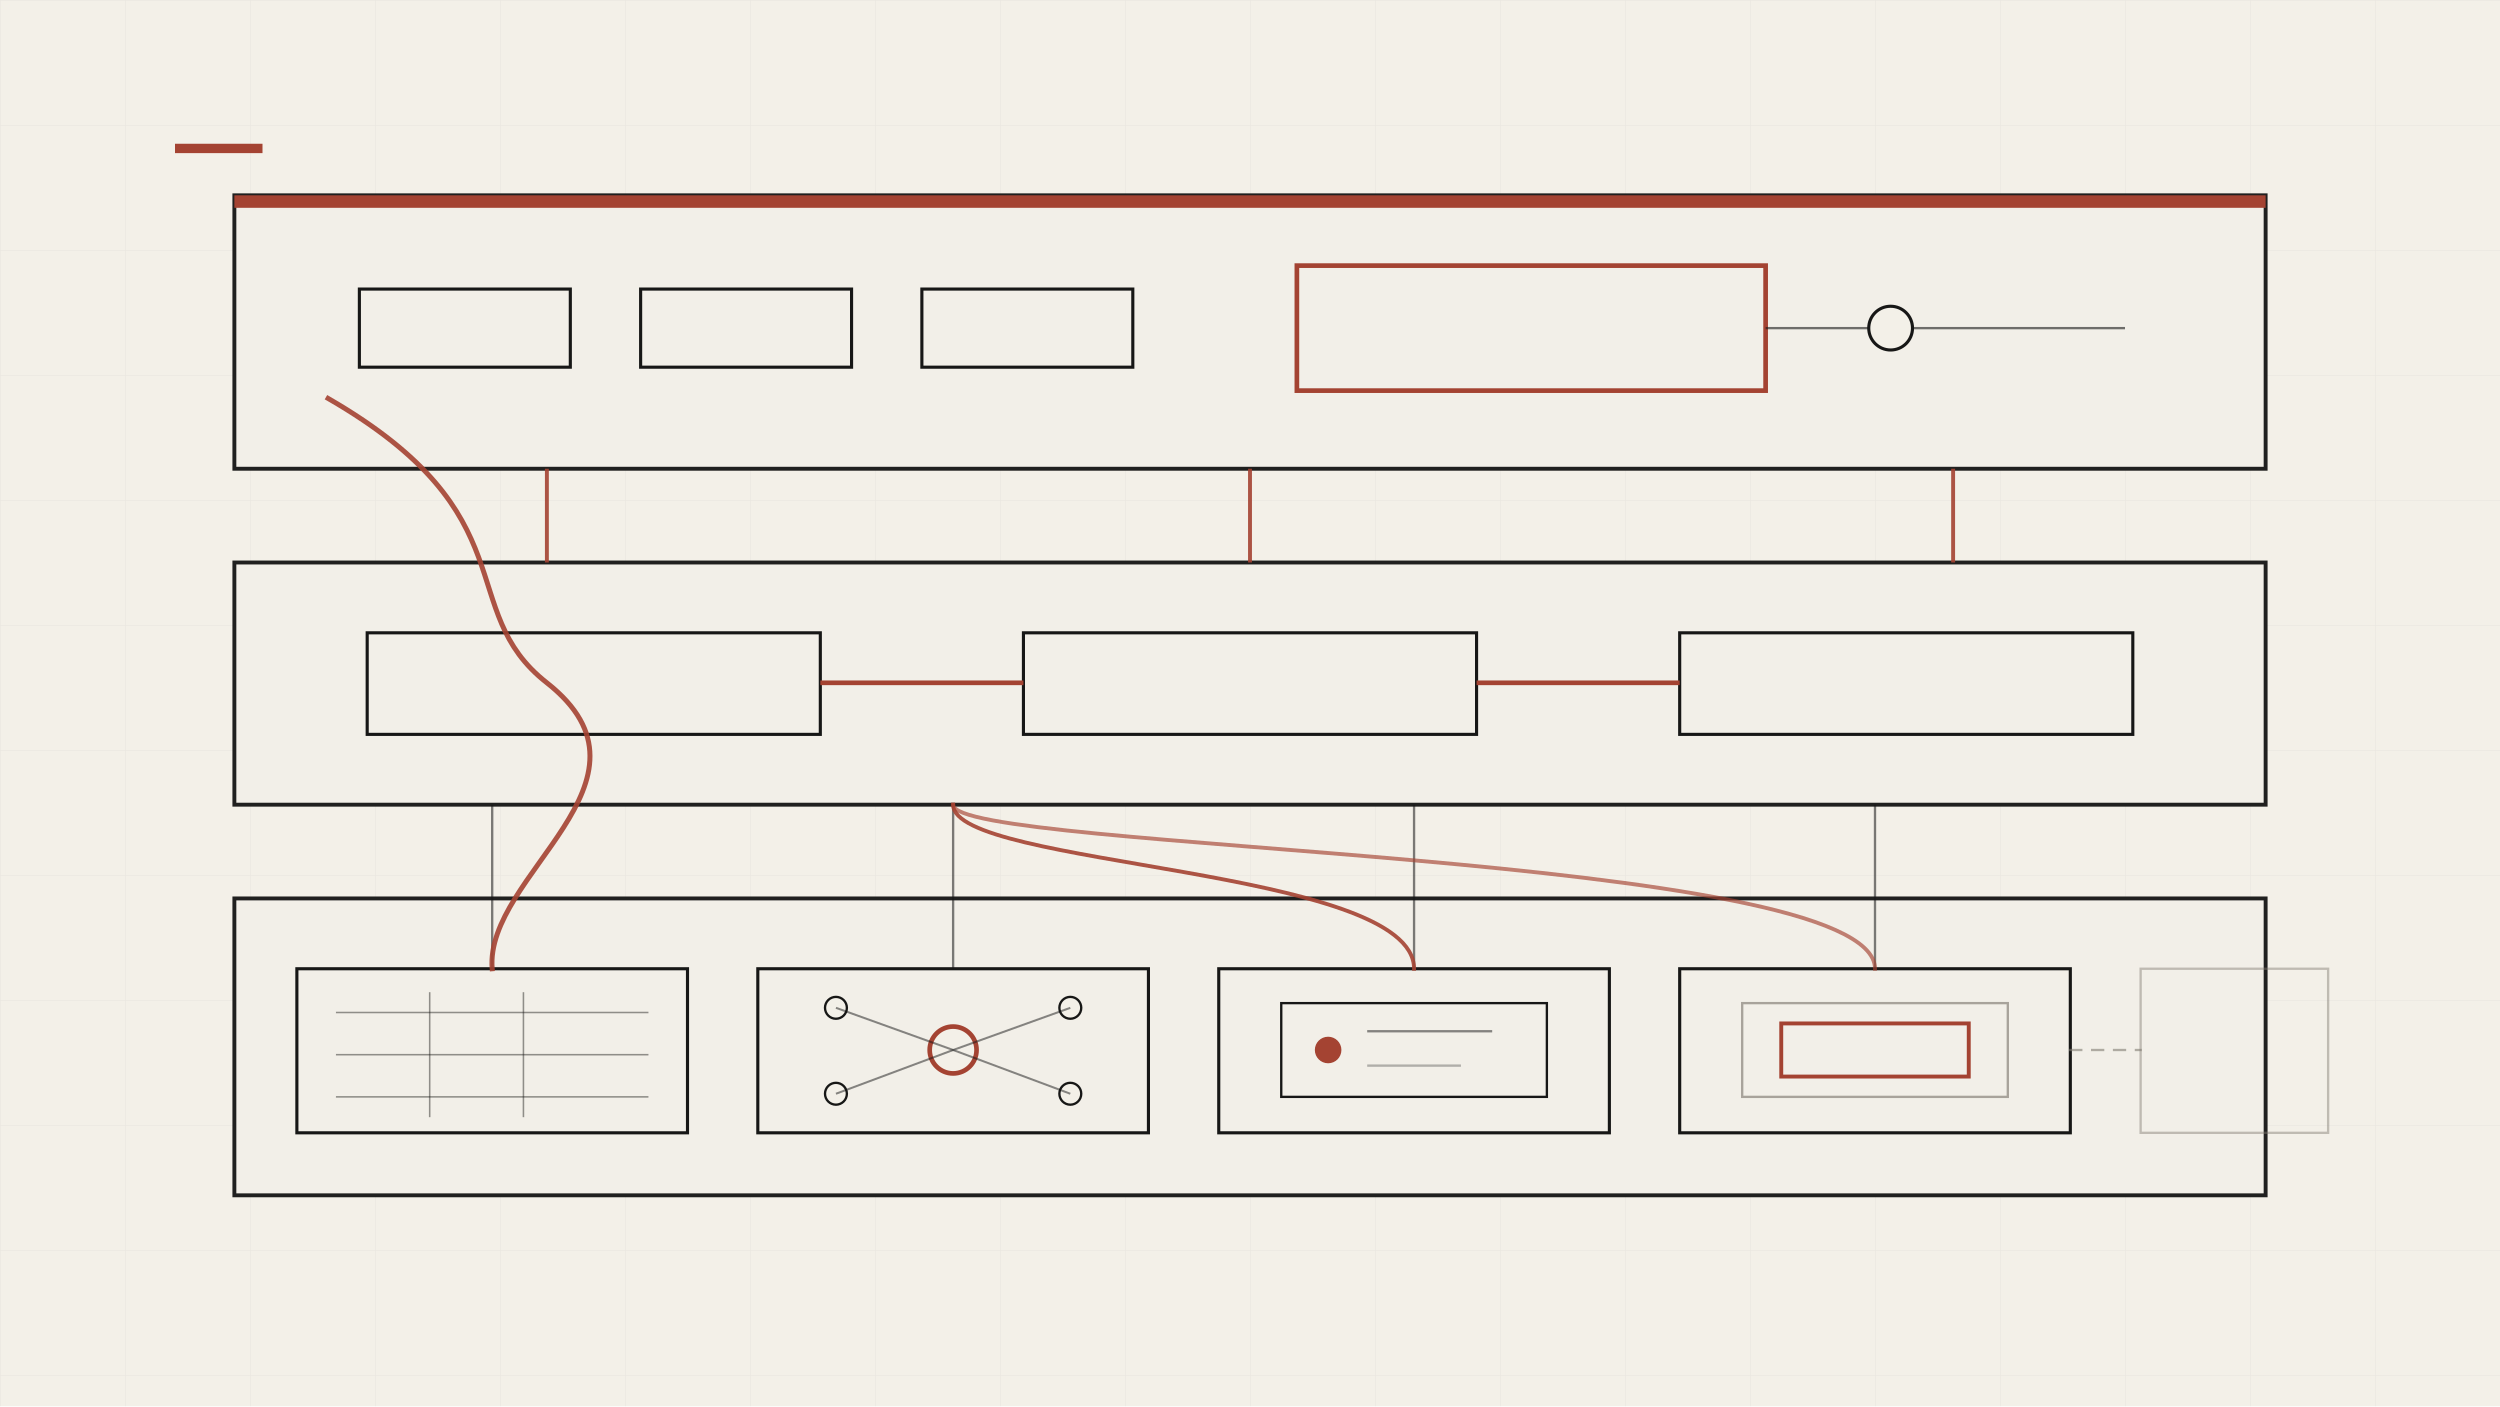
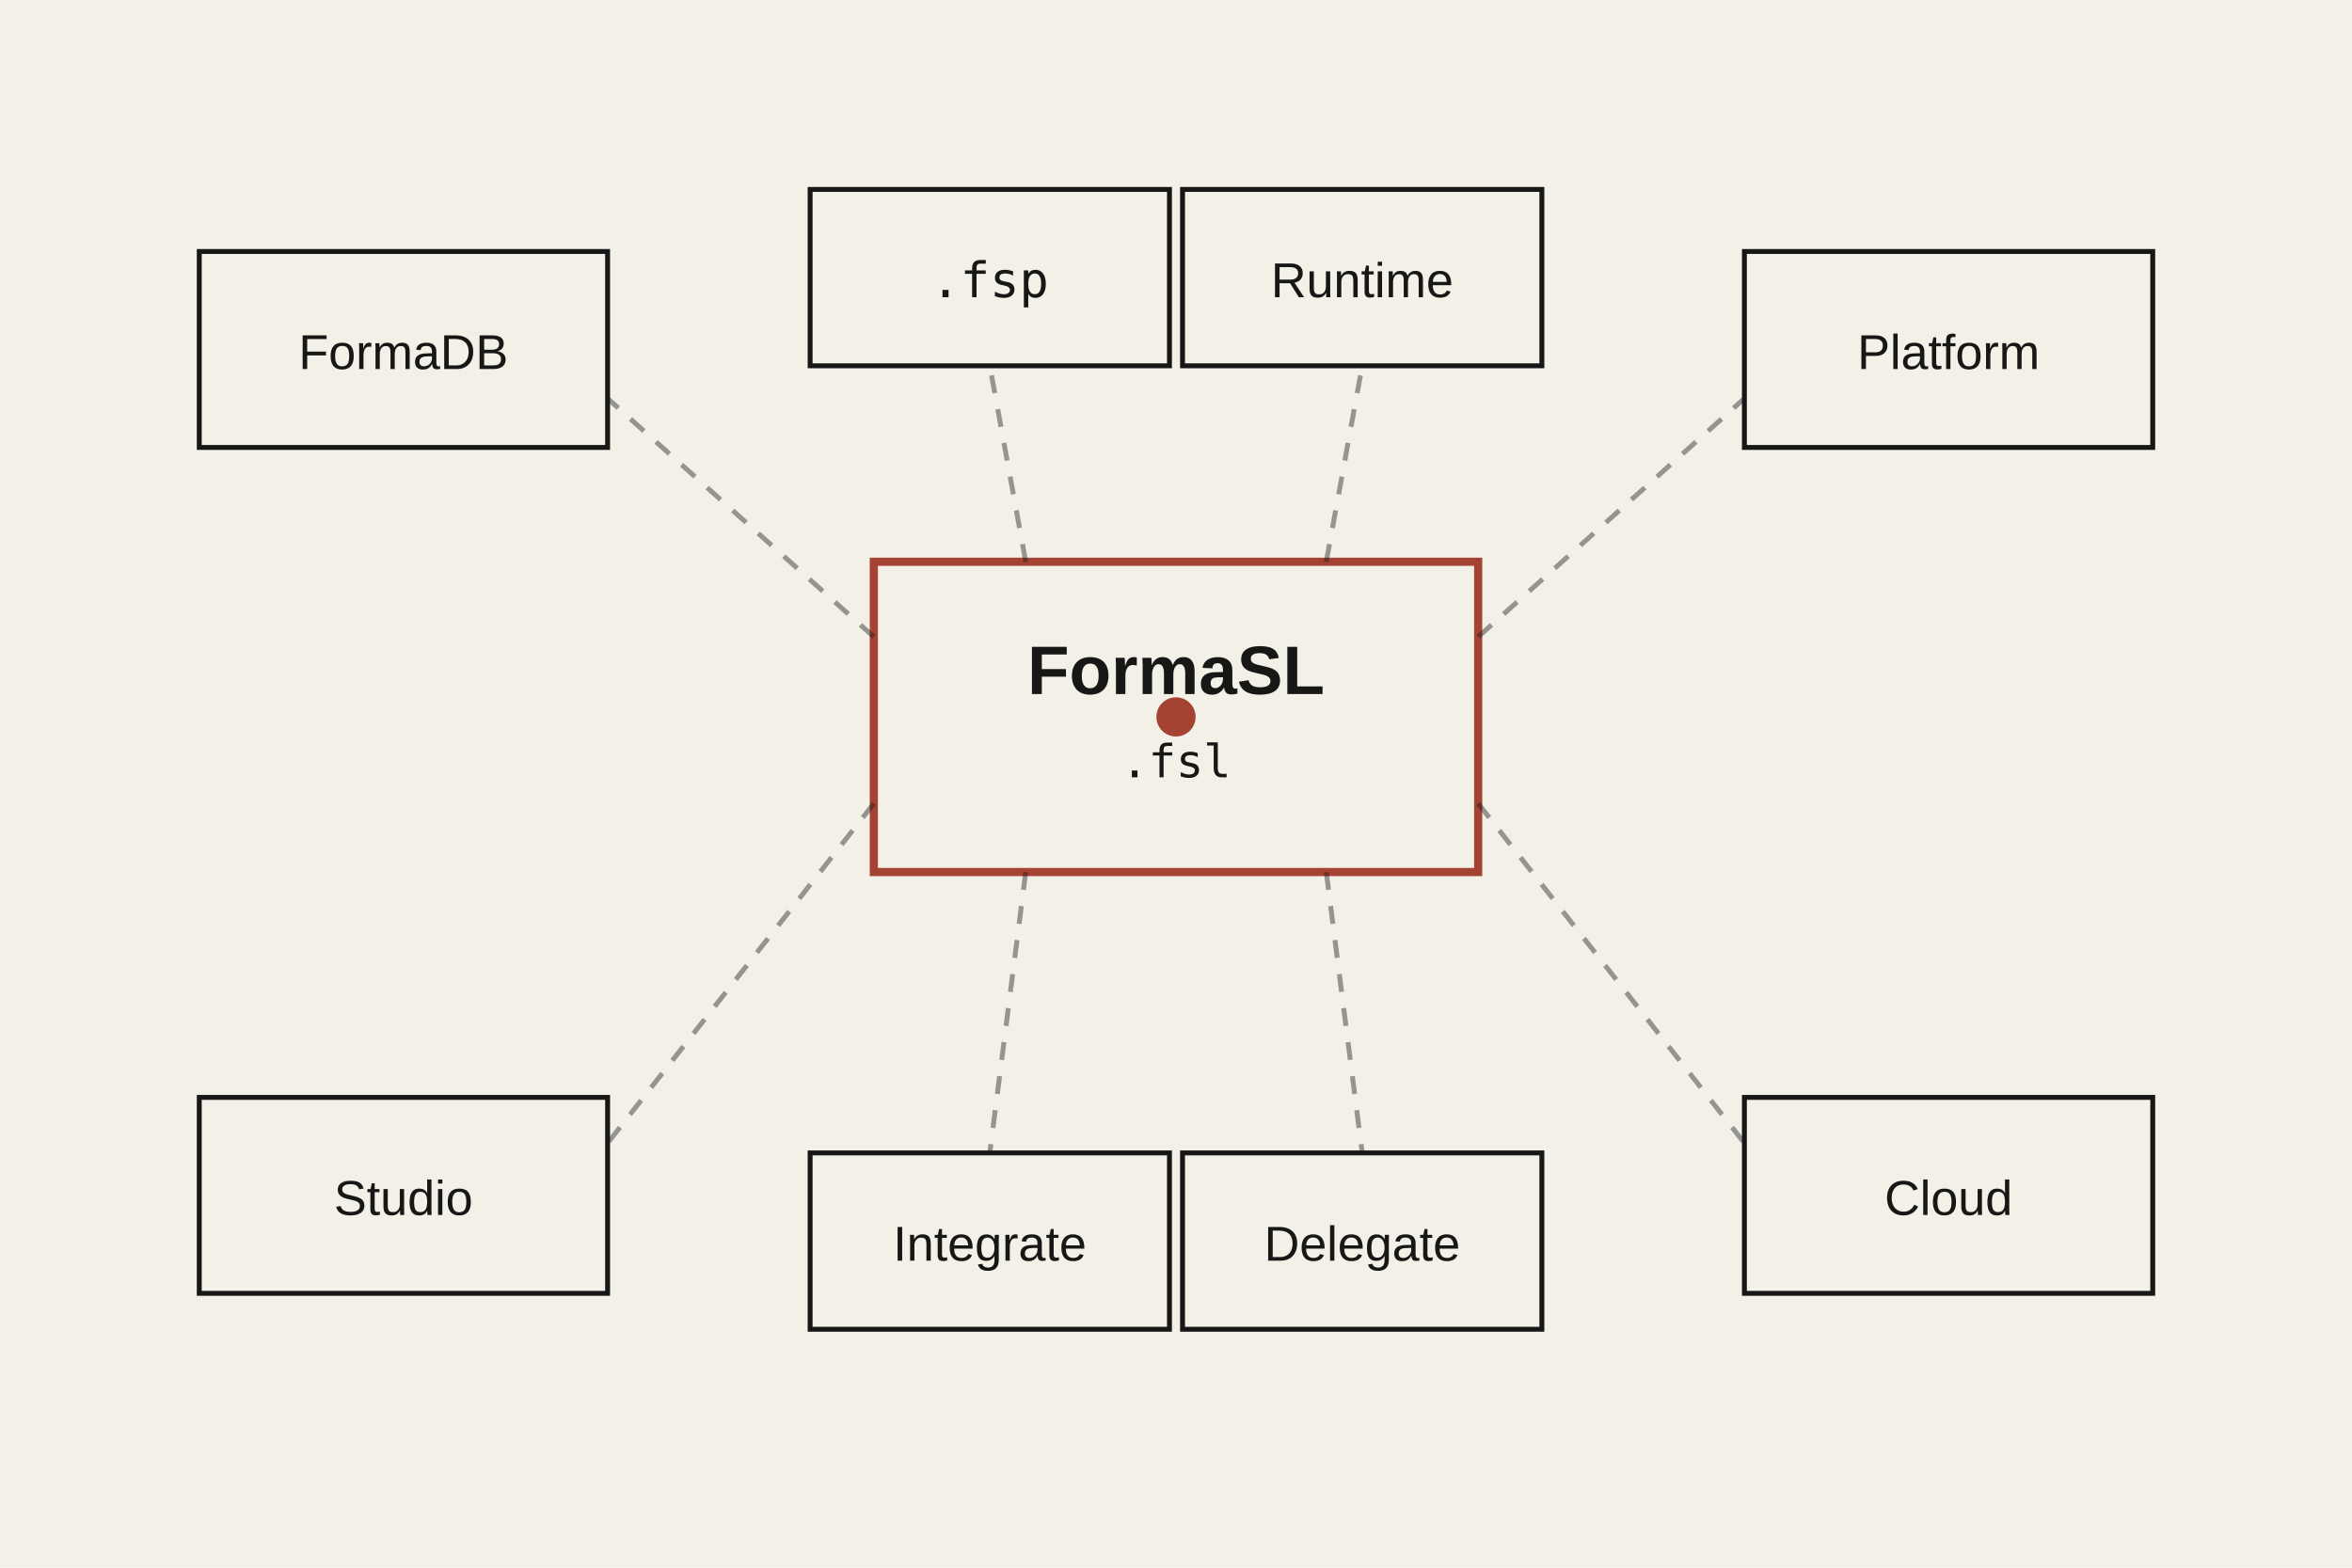
- <svg xmlns="http://www.w3.org/2000/svg" width="1600" height="900" viewBox="0 0 1600 900">
-   <defs>
-     <pattern id="a" width="80" height="80" patternUnits="userSpaceOnUse">
-       <path d="M80 0H0V80" fill="none" stroke="#171716" stroke-opacity=".035" />
-     </pattern>
-   </defs>
-   <rect width="1600" height="900" fill="#F3F0E8" />
-   <rect width="1600" height="900" fill="url(#a)" />
-   <rect x="112" y="92" width="56" height="6" fill="#A44332" />
-   <rect x="150" y="125" width="1300" height="175" rx="0" fill="#F3F0E8" fill-opacity=".95" stroke="#171716" stroke-opacity=".95" stroke-width="2.5" />
-   <rect x="150" y="125" width="1300" height="8" fill="#A44332" />
-   <rect x="150" y="360" width="1300" height="155" rx="0" fill="#F3F0E8" fill-opacity=".95" stroke="#171716" stroke-opacity=".95" stroke-width="2.5" />
-   <rect x="150" y="575" width="1300" height="190" rx="0" fill="#F3F0E8" fill-opacity=".95" stroke="#171716" stroke-opacity=".95" stroke-width="2.5" />
-   <rect x="230" y="185" width="135" height="50" rx="0" fill="none" stroke="#171716" stroke-width="2" />
-   <rect x="410" y="185" width="135" height="50" rx="0" fill="none" stroke="#171716" stroke-width="2" />
-   <rect x="590" y="185" width="135" height="50" rx="0" fill="none" stroke="#171716" stroke-width="2" />
-   <rect x="830" y="170" width="300" height="80" rx="0" fill="none" stroke="#A44332" stroke-width="3" />
-   <circle cx="1210" cy="210" r="14" fill="#F3F0E8" stroke="#171716" stroke-width="2" />
-   <line x1="1130" x2="1196" y1="210" y2="210" stroke="#171716" stroke-opacity=".6" stroke-width="1.5" />
-   <line x1="1224" x2="1360" y1="210" y2="210" stroke="#171716" stroke-opacity=".6" stroke-width="1.5" />
-   <line x1="350" x2="350" y1="300" y2="360" stroke="#A44332" stroke-opacity=".9" stroke-width="2.5" />
-   <line x1="800" x2="800" y1="300" y2="360" stroke="#A44332" stroke-opacity=".9" stroke-width="2.5" />
-   <line x1="1250" x2="1250" y1="300" y2="360" stroke="#A44332" stroke-opacity=".9" stroke-width="2.5" />
-   <rect x="235" y="405" width="290" height="65" rx="0" fill="none" stroke="#171716" stroke-width="2" />
-   <rect x="655" y="405" width="290" height="65" rx="0" fill="none" stroke="#171716" stroke-width="2" />
-   <rect x="1075" y="405" width="290" height="65" rx="0" fill="none" stroke="#171716" stroke-width="2" />
-   <line x1="525" x2="655" y1="437" y2="437" stroke="#A44332" stroke-width="3" />
-   <line x1="945" x2="1075" y1="437" y2="437" stroke="#A44332" stroke-width="3" />
-   <rect x="190" y="620" width="250" height="105" rx="0" fill="none" stroke="#171716" stroke-width="2" />
-   <rect x="485" y="620" width="250" height="105" rx="0" fill="none" stroke="#171716" stroke-width="2" />
-   <rect x="780" y="620" width="250" height="105" rx="0" fill="none" stroke="#171716" stroke-width="2" />
-   <rect x="1075" y="620" width="250" height="105" rx="0" fill="none" stroke="#171716" stroke-width="2" />
-   <line x1="215" x2="415" y1="648" y2="648" stroke="#171716" stroke-opacity=".45" />
-   <line x1="215" x2="415" y1="675" y2="675" stroke="#171716" stroke-opacity=".45" />
-   <line x1="215" x2="415" y1="702" y2="702" stroke="#171716" stroke-opacity=".45" />
-   <line x1="275" x2="275" y1="635" y2="715" stroke="#171716" stroke-opacity=".45" />
-   <line x1="335" x2="335" y1="635" y2="715" stroke="#171716" stroke-opacity=".45" />
-   <circle cx="610" cy="672" r="15" fill="#F3F0E8" stroke="#A44332" stroke-width="3" />
-   <circle cx="535" cy="645" r="7" fill="#F3F0E8" stroke="#171716" stroke-width="1.5" />
-   <line x1="610" x2="535" y1="672" y2="645" stroke="#171716" stroke-opacity=".5" stroke-width="1.3" />
-   <circle cx="685" cy="645" r="7" fill="#F3F0E8" stroke="#171716" stroke-width="1.5" />
-   <line x1="610" x2="685" y1="672" y2="645" stroke="#171716" stroke-opacity=".5" stroke-width="1.3" />
-   <circle cx="535" cy="700" r="7" fill="#F3F0E8" stroke="#171716" stroke-width="1.5" />
-   <line x1="610" x2="535" y1="672" y2="700" stroke="#171716" stroke-opacity=".5" stroke-width="1.3" />
-   <circle cx="685" cy="700" r="7" fill="#F3F0E8" stroke="#171716" stroke-width="1.5" />
-   <line x1="610" x2="685" y1="672" y2="700" stroke="#171716" stroke-opacity=".5" stroke-width="1.3" />
-   <rect x="820" y="642" width="170" height="60" rx="0" fill="none" stroke="#171716" stroke-width="1.5" />
-   <circle cx="850" cy="672" r="8" fill="#A44332" stroke="#A44332" />
-   <line x1="875" x2="955" y1="660" y2="660" stroke="#171716" stroke-opacity=".5" stroke-width="1.5" />
-   <line x1="875" x2="935" y1="682" y2="682" stroke="#171716" stroke-opacity=".3" stroke-width="1.5" />
-   <rect x="1115" y="642" width="170" height="60" rx="0" fill="none" stroke="#817B72" stroke-opacity=".65" stroke-width="1.5" />
-   <rect x="1140" y="655" width="120" height="34" rx="0" fill="none" stroke="#A44332" stroke-width="2.5" />
-   <line x1="315" x2="315" y1="515" y2="620" stroke="#171716" stroke-opacity=".55" stroke-width="1.5" />
-   <line x1="610" x2="610" y1="515" y2="620" stroke="#171716" stroke-opacity=".55" stroke-width="1.5" />
-   <line x1="905" x2="905" y1="515" y2="620" stroke="#171716" stroke-opacity=".55" stroke-width="1.5" />
-   <line x1="1200" x2="1200" y1="515" y2="620" stroke="#171716" stroke-opacity=".55" stroke-width="1.5" />
-   <path d="m610 515c0 40 295 40 295 105" fill="none" stroke="#A44332" stroke-linecap="square" stroke-opacity=".9" stroke-width="2.5" />
-   <path d="m610 515c0 30 590 30 590 105" fill="none" stroke="#A44332" stroke-linecap="square" stroke-opacity=".65" stroke-width="2.5" />
-   <rect x="1370" y="620" width="120" height="105" rx="0" fill="none" stroke="#817B72" stroke-opacity=".45" stroke-width="1.5" />
-   <path d="m1325 672h45" fill="none" stroke="#817B72" stroke-dasharray="7 7" stroke-linecap="square" stroke-opacity=".6" stroke-width="1.5" />
-   <path d="m210 255c130 75 80 135 140 182 80 63-40 123-35 183" fill="none" stroke="#A44332" stroke-linecap="square" stroke-opacity=".9" stroke-width="3.2" />
+ <svg xmlns="http://www.w3.org/2000/svg" viewBox="0 0 1440 960" width="1440" height="960">
+   <rect width="1440" height="960" fill="#F3F0E8" />
+   <g fill="#F3F0E8" stroke="#171716" stroke-width="3">
+     <rect x="535" y="344" width="370" height="190" stroke="#A44332" stroke-width="5" />
+     <rect x="122" y="154" width="250" height="120" />
+     <rect x="1068" y="154" width="250" height="120" />
+     <rect x="122" y="672" width="250" height="120" />
+     <rect x="1068" y="672" width="250" height="120" />
+     <rect x="496" y="116" width="220" height="108" />
+     <rect x="724" y="116" width="220" height="108" />
+     <rect x="496" y="706" width="220" height="108" />
+     <rect x="724" y="706" width="220" height="108" />
+   </g>
+   <g font-family="Arial, sans-serif" font-size="30" fill="#171716" text-anchor="middle">
+     <text x="720" y="425" font-size="42" font-weight="600">FormaSL</text>
+     <text x="720" y="476" font-family="ui-monospace, monospace" font-size="28">.fsl</text>
+     <text x="247" y="226">FormaDB</text>
+     <text x="1193" y="226">Platform</text>
+     <text x="247" y="744">Studio</text>
+     <text x="1193" y="744">Cloud</text>
+     <text x="606" y="182" font-family="ui-monospace, monospace">.fsp</text>
+     <text x="834" y="182">Runtime</text>
+     <text x="606" y="772">Integrate</text>
+     <text x="834" y="772">Delegate</text>
+   </g>
+   <g fill="none" stroke="#171716" stroke-opacity=".42" stroke-width="3" stroke-dasharray="11 10">
+     <path d="M535 390L372 244M905 390L1068 244M535 492L372 700M905 492L1068 700M628 344L606 224M812 344L834 224M628 534L606 706M812 534L834 706" />
+   </g>
+   <circle cx="720" cy="439" r="12" fill="#A44332" />
</svg>
